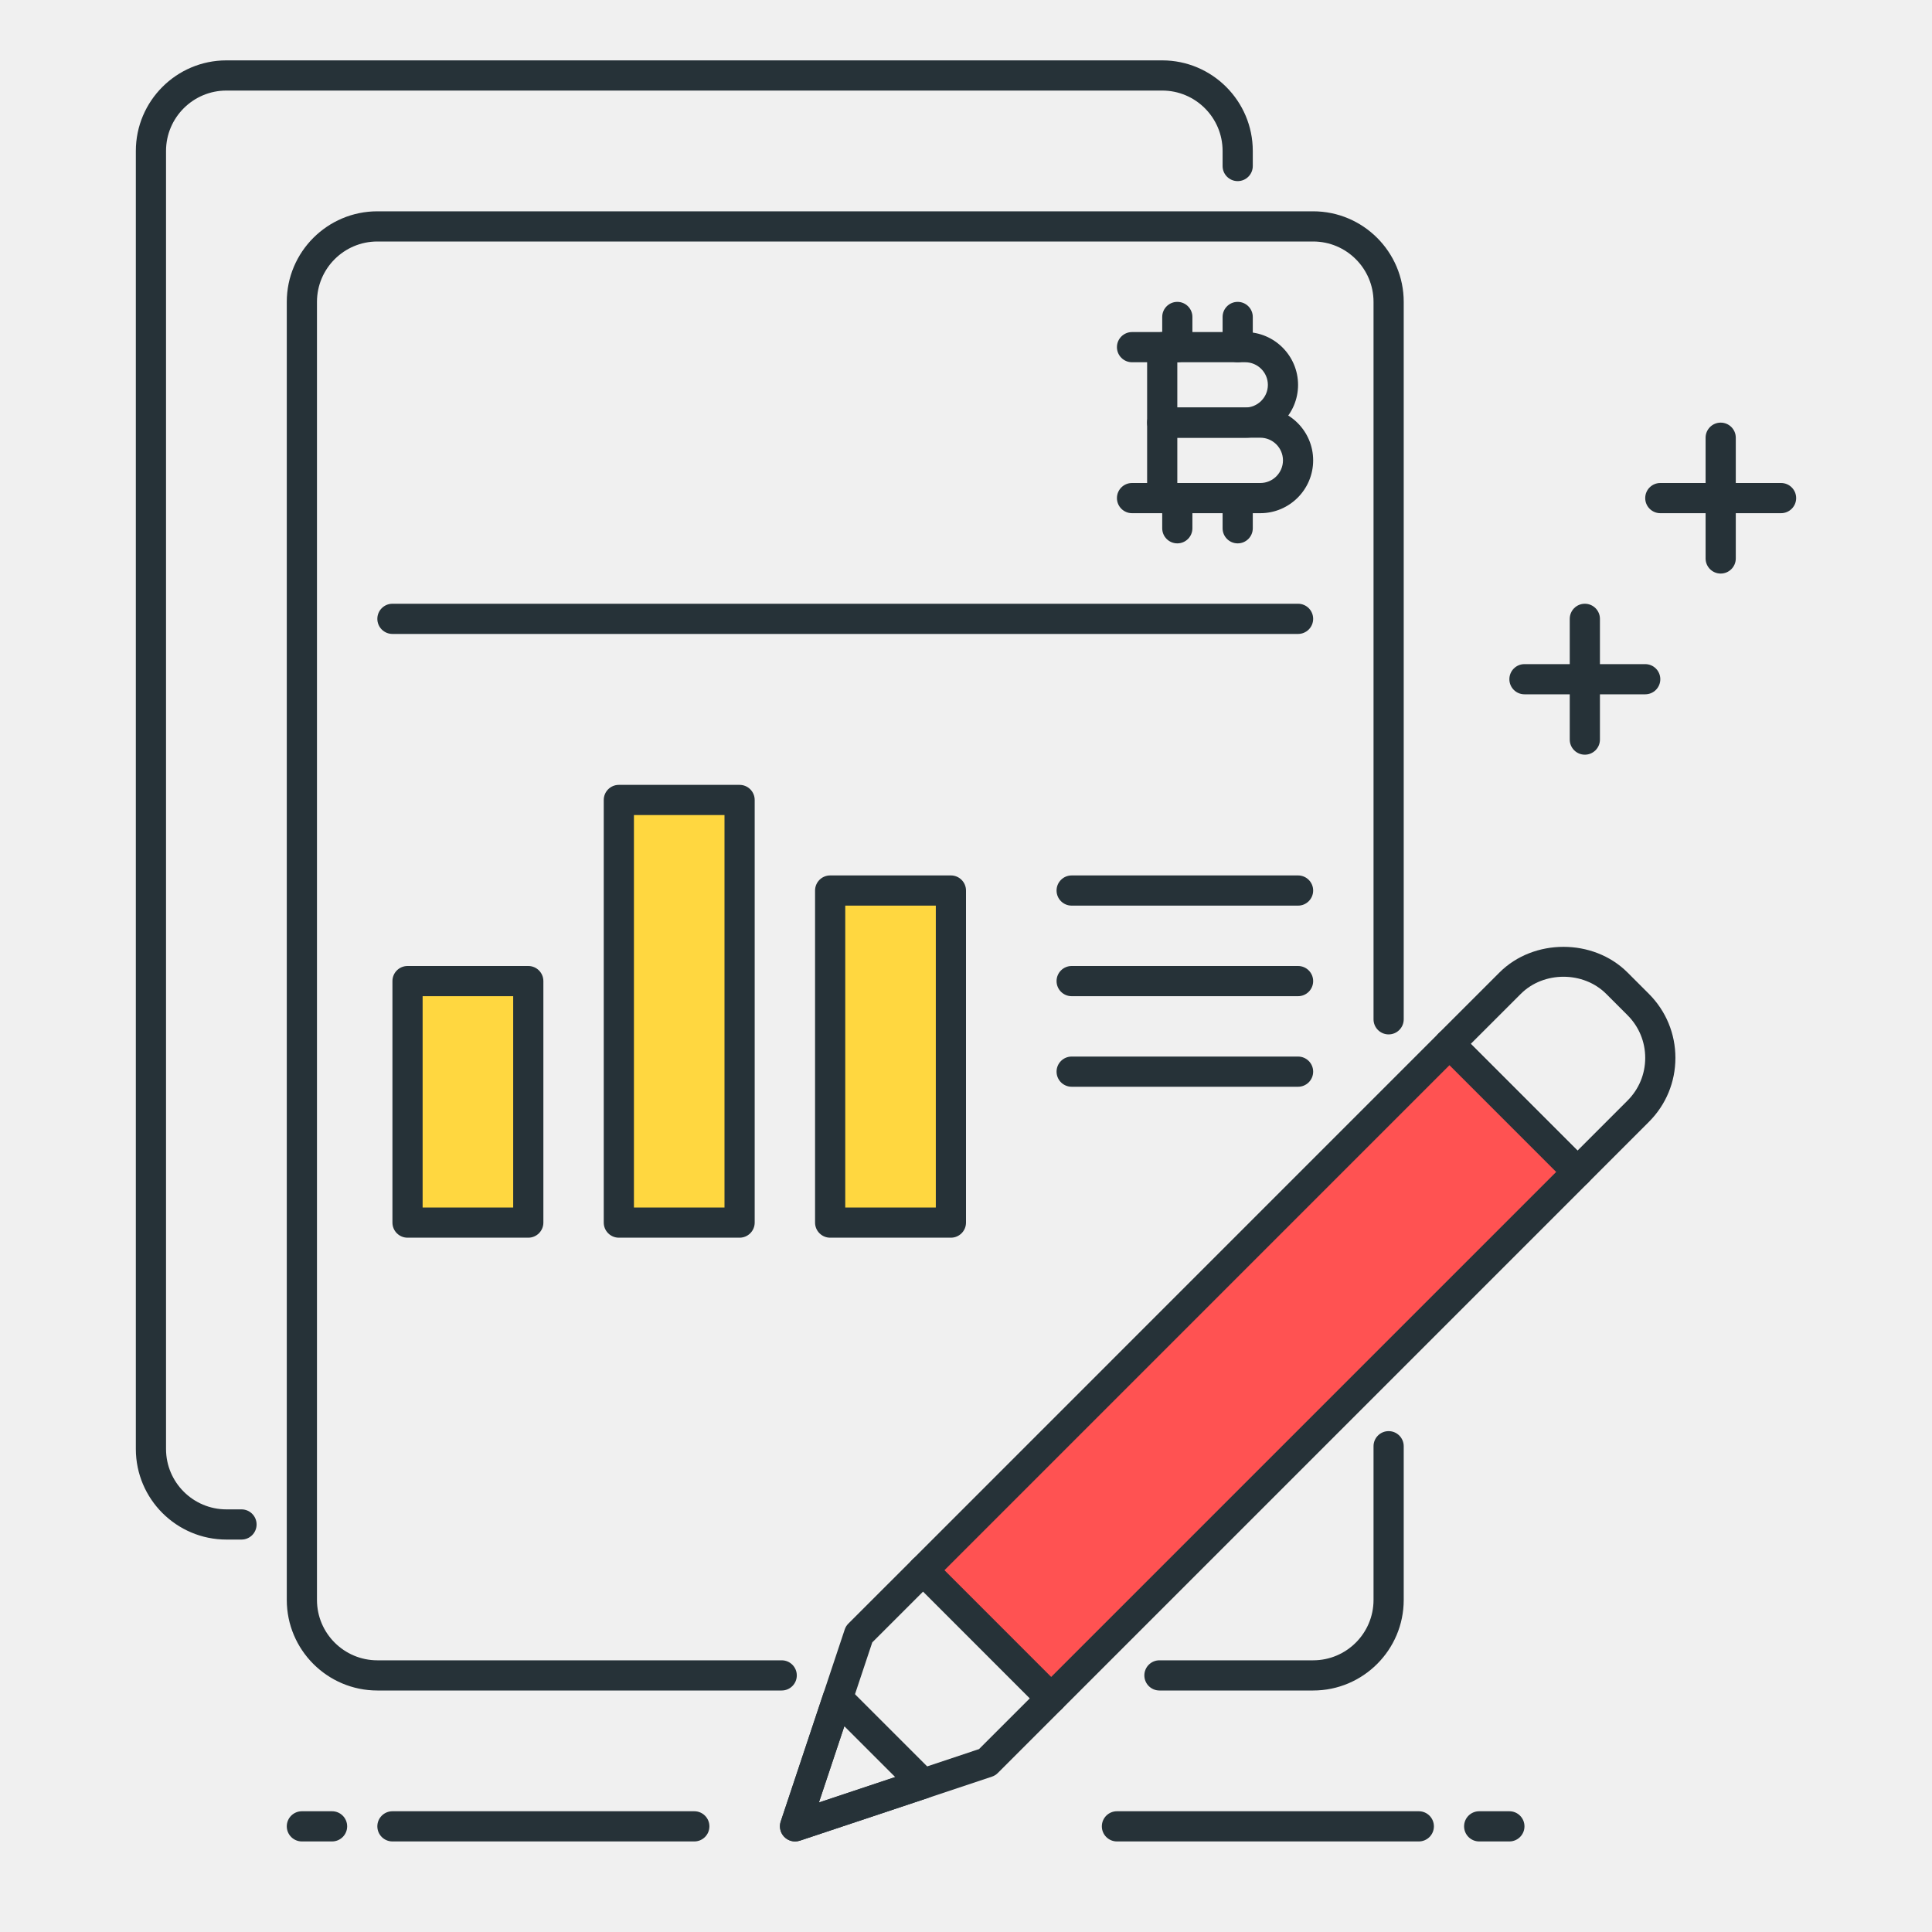
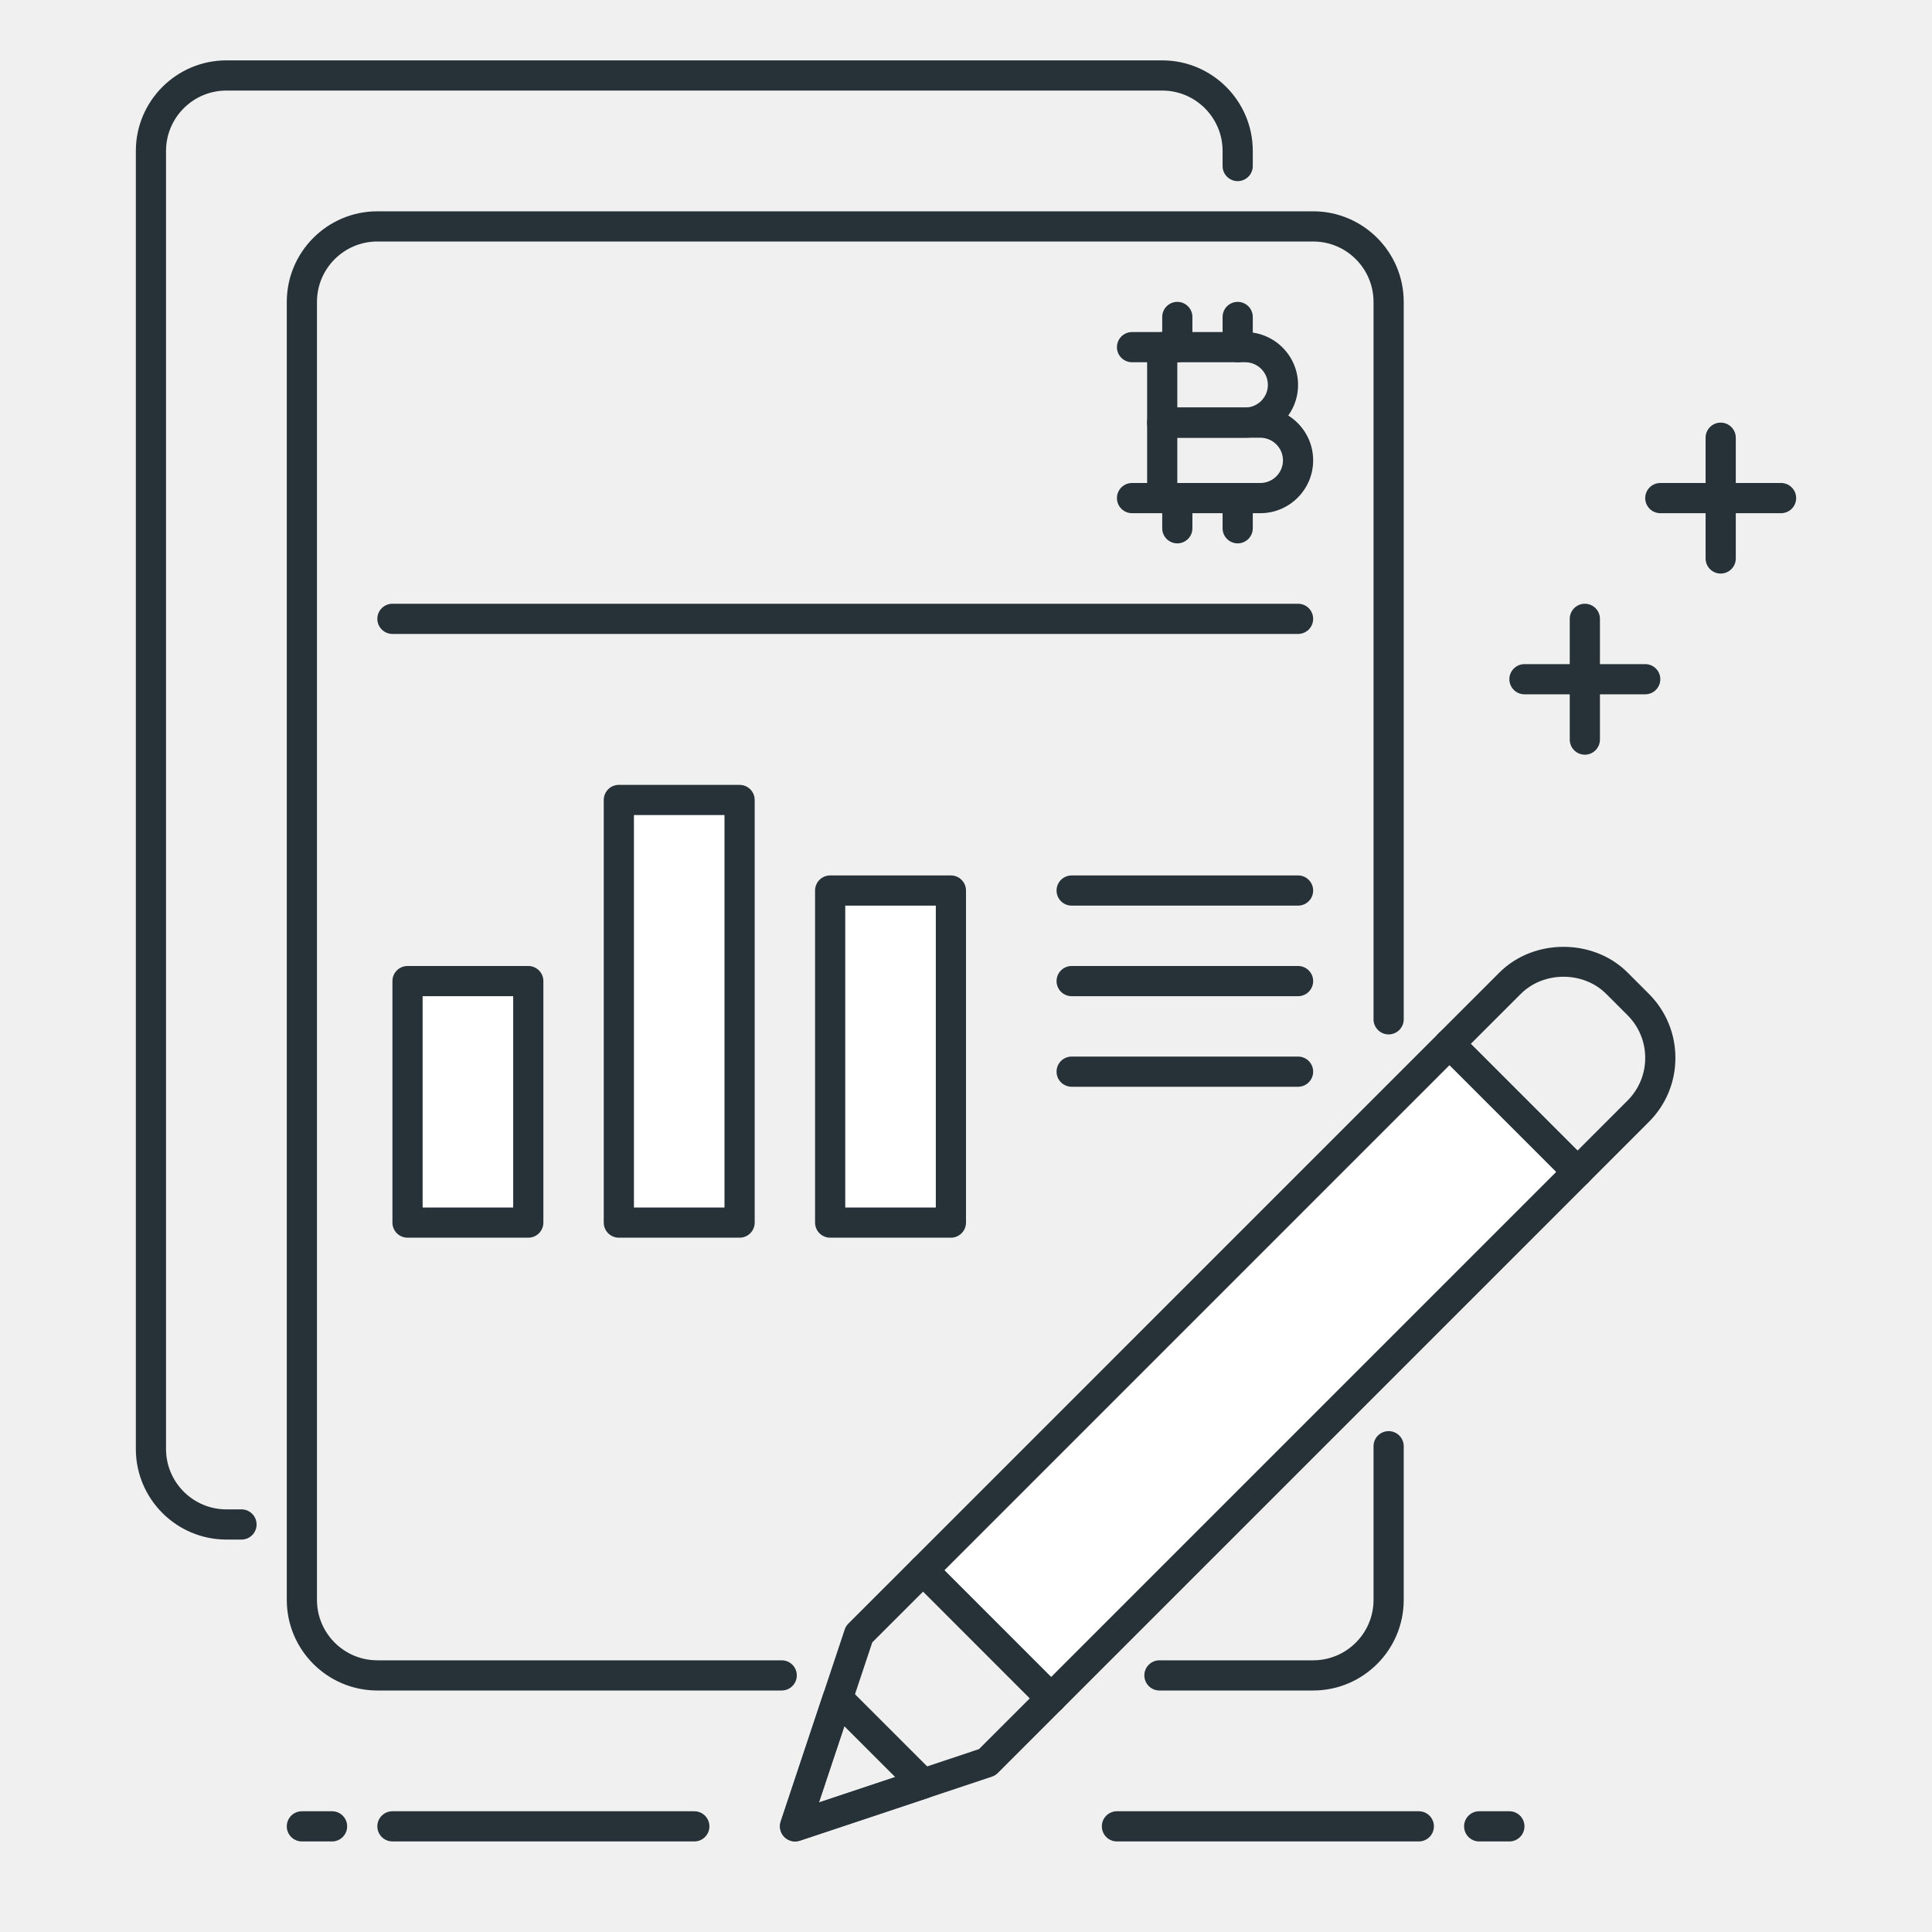
- <svg xmlns="http://www.w3.org/2000/svg" t="1630037176385" class="icon" viewBox="0 0 1024 1024" version="1.1" p-id="1874" width="200" height="200">
+ <svg xmlns="http://www.w3.org/2000/svg" t="1630592822965" class="icon" viewBox="0 0 1024 1024" version="1.1" p-id="757" width="200" height="200">
  <defs>
    <style type="text/css" />
  </defs>
-   <path d="M128 816h-8c-26.464 0-48-21.536-48-48V80c0-26.464 21.536-48 48-48h496c26.464 0 48 21.536 48 48v8a8 8 0 0 1-16 0V80c0-17.648-14.352-32-32-32h-496c-17.648 0-32 14.352-32 32v688c0 17.648 14.352 32 32 32H128a8 8 0 0 1 0 16zM836.128 629.152a8.064 8.064 0 0 1-5.664-2.336l-67.888-67.888a8 8 0 0 1 0-11.328l32.176-32.16c18.112-18.112 49.728-18.144 67.872 0l11.312 11.312c9.056 9.056 14.064 21.12 14.064 33.936 0 12.832-4.992 24.88-14.064 33.936l-32.16 32.176a7.872 7.872 0 0 1-5.648 2.352z m-56.576-75.888l56.576 56.576 26.496-26.512c6.048-6.048 9.376-14.08 9.376-22.624s-3.328-16.576-9.376-22.624l-11.312-11.312c-12.096-12.096-33.152-12.096-45.248 0l-26.512 26.496zM421.392 976a8.032 8.032 0 0 1-7.6-10.528l33.936-101.824a7.84 7.84 0 0 1 1.936-3.12l33.952-33.936a8 8 0 0 1 11.312 0l67.872 67.888a8 8 0 0 1 0 11.312l-33.936 33.936a7.952 7.952 0 0 1-3.12 1.936l-101.824 33.936a8.592 8.592 0 0 1-2.528 0.4z m40.928-105.504l-28.288 84.864 84.864-28.304 26.96-26.944-56.56-56.576-26.976 26.96z" fill="#263238" p-id="1875" />
-   <path d="M421.392 976a8.032 8.032 0 0 1-7.6-10.528l22.624-67.872a8 8 0 0 1 13.248-3.12l45.264 45.248a8.016 8.016 0 0 1-3.12 13.248l-67.888 22.624a8.592 8.592 0 0 1-2.528 0.4z m26.128-61.056l-13.472 40.416 40.416-13.488-26.944-26.928z" fill="#263238" p-id="1876" />
-   <path d="M489.264 832.224L768.224 553.28l67.872 67.888-278.944 278.96z" fill="#FF5252" p-id="1877" />
-   <path d="M557.152 908.128a8.064 8.064 0 0 1-5.664-2.336l-67.872-67.888a8 8 0 0 1 0-11.312l278.96-278.976a8.224 8.224 0 0 1 11.312 0l67.888 67.888a8 8 0 0 1 0 11.312L562.816 905.776a8 8 0 0 1-5.664 2.352z m-56.56-75.888l56.56 56.576 267.664-267.664-56.576-56.576-267.648 267.664zM414.32 896H200c-26.464 0-48-21.536-48-48V160c0-26.464 21.536-48 48-48h496c26.464 0 48 21.536 48 48v380.256a8 8 0 0 1-16 0V160c0-17.648-14.352-32-32-32h-496c-17.648 0-32 14.352-32 32v688c0 17.648 14.352 32 32 32h214.32a8 8 0 0 1 0 16zM696 896h-81.472a8 8 0 0 1 0-16H696c17.648 0 32-14.352 32-32v-81.472a8 8 0 0 1 16 0V848c0 26.464-21.536 48-48 48z" fill="#263238" p-id="1878" />
-   <path d="M216 520h64v128h-64z" fill="#FFD740" p-id="1879" />
-   <path d="M280 656h-64a8 8 0 0 1-8-8v-128a8 8 0 0 1 8-8h64a8 8 0 0 1 8 8v128a8 8 0 0 1-8 8zM224 640h48v-112h-48v112z" fill="#263238" p-id="1880" />
-   <path d="M328 424h64v224h-64z" fill="#FFD740" p-id="1881" />
-   <path d="M392 656h-64a8 8 0 0 1-8-8v-224a8 8 0 0 1 8-8h64a8 8 0 0 1 8 8v224a8 8 0 0 1-8 8zM336 640h48V432h-48v208z" fill="#263238" p-id="1882" />
-   <path d="M440 472h64v176h-64z" fill="#FFD740" p-id="1883" />
-   <path d="M504 656h-64a8 8 0 0 1-8-8v-176a8 8 0 0 1 8-8h64a8 8 0 0 1 8 8v176a8 8 0 0 1-8 8zM448 640h48V480h-48v160zM688 336H208a8 8 0 0 1 0-16h480a8 8 0 0 1 0 16zM660 232H616a8 8 0 0 1-8-8v-40a8 8 0 0 1 8-8h44c15.44 0 28 12.56 28 28s-12.56 28-28 28z m-36-16h36c6.608 0 12-5.392 12-12s-5.392-12-12-12H624v24z" fill="#263238" p-id="1884" />
-   <path d="M616 192h-16a8 8 0 0 1 0-16h16a8 8 0 0 1 0 16zM616 272h-16a8 8 0 0 1 0-16h16a8 8 0 0 1 0 16z" fill="#263238" p-id="1885" />
-   <path d="M624 192a8 8 0 0 1-8-8v-16a8 8 0 0 1 16 0v16a8 8 0 0 1-8 8zM656 192a8 8 0 0 1-8-8v-16a8 8 0 0 1 16 0v16a8 8 0 0 1-8 8zM624 288a8 8 0 0 1-8-8v-16a8 8 0 0 1 16 0v16a8 8 0 0 1-8 8zM656 288a8 8 0 0 1-8-8v-16a8 8 0 0 1 16 0v16a8 8 0 0 1-8 8z" fill="#263238" p-id="1886" />
-   <path d="M668 272H616a8 8 0 0 1-8-8V224a8 8 0 0 1 8-8h52c15.44 0 28 12.56 28 28S683.44 272 668 272zM624 256h44c6.608 0 12-5.392 12-12s-5.392-12-12-12H624V256zM688 480h-120a8 8 0 0 1 0-16H688a8 8 0 0 1 0 16zM688 528h-120a8 8 0 0 1 0-16H688a8 8 0 0 1 0 16zM688 576h-120a8 8 0 0 1 0-16H688a8 8 0 0 1 0 16zM800 976h-16a8 8 0 0 1 0-16h16a8 8 0 0 1 0 16zM752 976H592a8 8 0 0 1 0-16h160a8 8 0 0 1 0 16zM176 976h-16a8 8 0 0 1 0-16h16a8 8 0 0 1 0 16zM368 976H208a8 8 0 0 1 0-16h160a8 8 0 0 1 0 16z" fill="#263238" p-id="1887" />
-   <path d="M944 272h-64a8 8 0 0 1 0-16h64a8 8 0 0 1 0 16z" fill="#263238" p-id="1888" />
-   <path d="M912 304a8 8 0 0 1-8-8v-64a8 8 0 0 1 16 0v64a8 8 0 0 1-8 8z" fill="#263238" p-id="1889" />
-   <path d="M872 368h-64a8 8 0 0 1 0-16h64a8 8 0 0 1 0 16z" fill="#263238" p-id="1890" />
-   <path d="M840 400a8 8 0 0 1-8-8v-64a8 8 0 0 1 16 0v64a8 8 0 0 1-8 8z" fill="#263238" p-id="1891" />
+   <path d="M128 816h-8c-26.464 0-48-21.536-48-48V80c0-26.464 21.536-48 48-48h496c26.464 0 48 21.536 48 48v8a8 8 0 0 1-16 0v-8c0-17.648-14.352-32-32-32H120c-17.648 0-32 14.352-32 32v688c0 17.648 14.352 32 32 32h8a8 8 0 0 1 0 16z m708.128-186.848a8.064 8.064 0 0 1-5.664-2.336l-67.888-67.888a8 8 0 0 1 0-11.328l32.176-32.16c18.112-18.112 49.728-18.144 67.872 0l11.312 11.312c9.056 9.056 14.064 21.12 14.064 33.936 0 12.832-4.992 24.88-14.064 33.936l-32.16 32.176a7.872 7.872 0 0 1-5.648 2.352z m-56.576-75.888l56.576 56.576 26.496-26.512c6.048-6.048 9.376-14.08 9.376-22.624s-3.328-16.576-9.376-22.624l-11.312-11.312c-12.096-12.096-33.152-12.096-45.248 0l-26.512 26.496zM421.392 976a8.032 8.032 0 0 1-7.6-10.528l33.936-101.824a7.84 7.84 0 0 1 1.936-3.12l33.952-33.936a8 8 0 0 1 11.312 0L562.8 894.48a8 8 0 0 1 0 11.312l-33.936 33.936a7.952 7.952 0 0 1-3.12 1.936L423.92 975.6a8.592 8.592 0 0 1-2.528 0.4z m40.928-105.504l-28.288 84.864 84.864-28.304 26.96-26.944-56.56-56.576-26.976 26.96z" fill="#263238" p-id="758" />
+   <path d="M421.392 976a8.032 8.032 0 0 1-7.6-10.528l22.624-67.872a8 8 0 0 1 13.248-3.12l45.264 45.248a8.016 8.016 0 0 1-3.12 13.248L423.92 975.6a8.592 8.592 0 0 1-2.528 0.4z m26.128-61.056l-13.472 40.416 40.416-13.488-26.944-26.928z" fill="#263238" p-id="759" />
+   <path d="M489.264 832.224l278.96-278.944 67.872 67.888-278.944 278.96z" fill="#ffffff" p-id="760" />
+   <path d="M557.152 908.128a8.064 8.064 0 0 1-5.664-2.336l-67.872-67.888a8 8 0 0 1 0-11.312l278.96-278.976a8.224 8.224 0 0 1 11.312 0l67.888 67.888a8 8 0 0 1 0 11.312l-278.96 278.96a8 8 0 0 1-5.664 2.352z m-56.56-75.888l56.56 56.576 267.664-267.664-56.576-56.576L500.592 832.24zM414.32 896H200c-26.464 0-48-21.536-48-48V160c0-26.464 21.536-48 48-48h496c26.464 0 48 21.536 48 48v380.256a8 8 0 0 1-16 0V160c0-17.648-14.352-32-32-32H200c-17.648 0-32 14.352-32 32v688c0 17.648 14.352 32 32 32h214.32a8 8 0 0 1 0 16zM696 896h-81.472a8 8 0 0 1 0-16H696c17.648 0 32-14.352 32-32v-81.472a8 8 0 0 1 16 0V848c0 26.464-21.536 48-48 48z" fill="#263238" p-id="761" />
+   <path d="M216 520h64v128h-64z" fill="#ffffff" p-id="762" />
+   <path d="M280 656h-64a8 8 0 0 1-8-8V520a8 8 0 0 1 8-8h64a8 8 0 0 1 8 8v128a8 8 0 0 1-8 8z m-56-16h48V528h-48v112z" fill="#263238" p-id="763" />
+   <path d="M328 424h64v224h-64z" fill="#ffffff" p-id="764" />
+   <path d="M392 656h-64a8 8 0 0 1-8-8V424a8 8 0 0 1 8-8h64a8 8 0 0 1 8 8v224a8 8 0 0 1-8 8z m-56-16h48V432h-48v208z" fill="#263238" p-id="765" />
+   <path d="M440 472h64v176h-64z" fill="#ffffff" p-id="766" />
+   <path d="M504 656h-64a8 8 0 0 1-8-8V472a8 8 0 0 1 8-8h64a8 8 0 0 1 8 8v176a8 8 0 0 1-8 8z m-56-16h48V480h-48v160z m240-304H208a8 8 0 0 1 0-16h480a8 8 0 0 1 0 16z m-28-104h-44a8 8 0 0 1-8-8v-40a8 8 0 0 1 8-8h44c15.44 0 28 12.56 28 28s-12.56 28-28 28z m-36-16h36c6.608 0 12-5.392 12-12s-5.392-12-12-12h-36v24z" fill="#263238" p-id="767" />
+   <path d="M616 192h-16a8 8 0 0 1 0-16h16a8 8 0 0 1 0 16z m0 80h-16a8 8 0 0 1 0-16h16a8 8 0 0 1 0 16z" fill="#263238" p-id="768" />
+   <path d="M624 192a8 8 0 0 1-8-8v-16a8 8 0 0 1 16 0v16a8 8 0 0 1-8 8z m32 0a8 8 0 0 1-8-8v-16a8 8 0 0 1 16 0v16a8 8 0 0 1-8 8z m-32 96a8 8 0 0 1-8-8v-16a8 8 0 0 1 16 0v16a8 8 0 0 1-8 8z m32 0a8 8 0 0 1-8-8v-16a8 8 0 0 1 16 0v16a8 8 0 0 1-8 8z" fill="#263238" p-id="769" />
+   <path d="M668 272h-52a8 8 0 0 1-8-8v-40a8 8 0 0 1 8-8h52c15.44 0 28 12.56 28 28s-12.56 28-28 28z m-44-16h44c6.608 0 12-5.392 12-12s-5.392-12-12-12h-44v24z m64 224H568a8 8 0 0 1 0-16h120a8 8 0 0 1 0 16z m0 48H568a8 8 0 0 1 0-16h120a8 8 0 0 1 0 16z m0 48H568a8 8 0 0 1 0-16h120a8 8 0 0 1 0 16z m112 400h-16a8 8 0 0 1 0-16h16a8 8 0 0 1 0 16z m-48 0H592a8 8 0 0 1 0-16h160a8 8 0 0 1 0 16z m-576 0h-16a8 8 0 0 1 0-16h16a8 8 0 0 1 0 16z m192 0H208a8 8 0 0 1 0-16h160a8 8 0 0 1 0 16zM944 272h-64a8 8 0 0 1 0-16h64a8 8 0 0 1 0 16z" fill="#263238" p-id="770" />
+   <path d="M912 304a8 8 0 0 1-8-8v-64a8 8 0 0 1 16 0v64a8 8 0 0 1-8 8zM872 368h-64a8 8 0 0 1 0-16h64a8 8 0 0 1 0 16z" fill="#263238" p-id="771" />
+   <path d="M840 400a8 8 0 0 1-8-8v-64a8 8 0 0 1 16 0v64a8 8 0 0 1-8 8z" fill="#263238" p-id="772" />
</svg>
